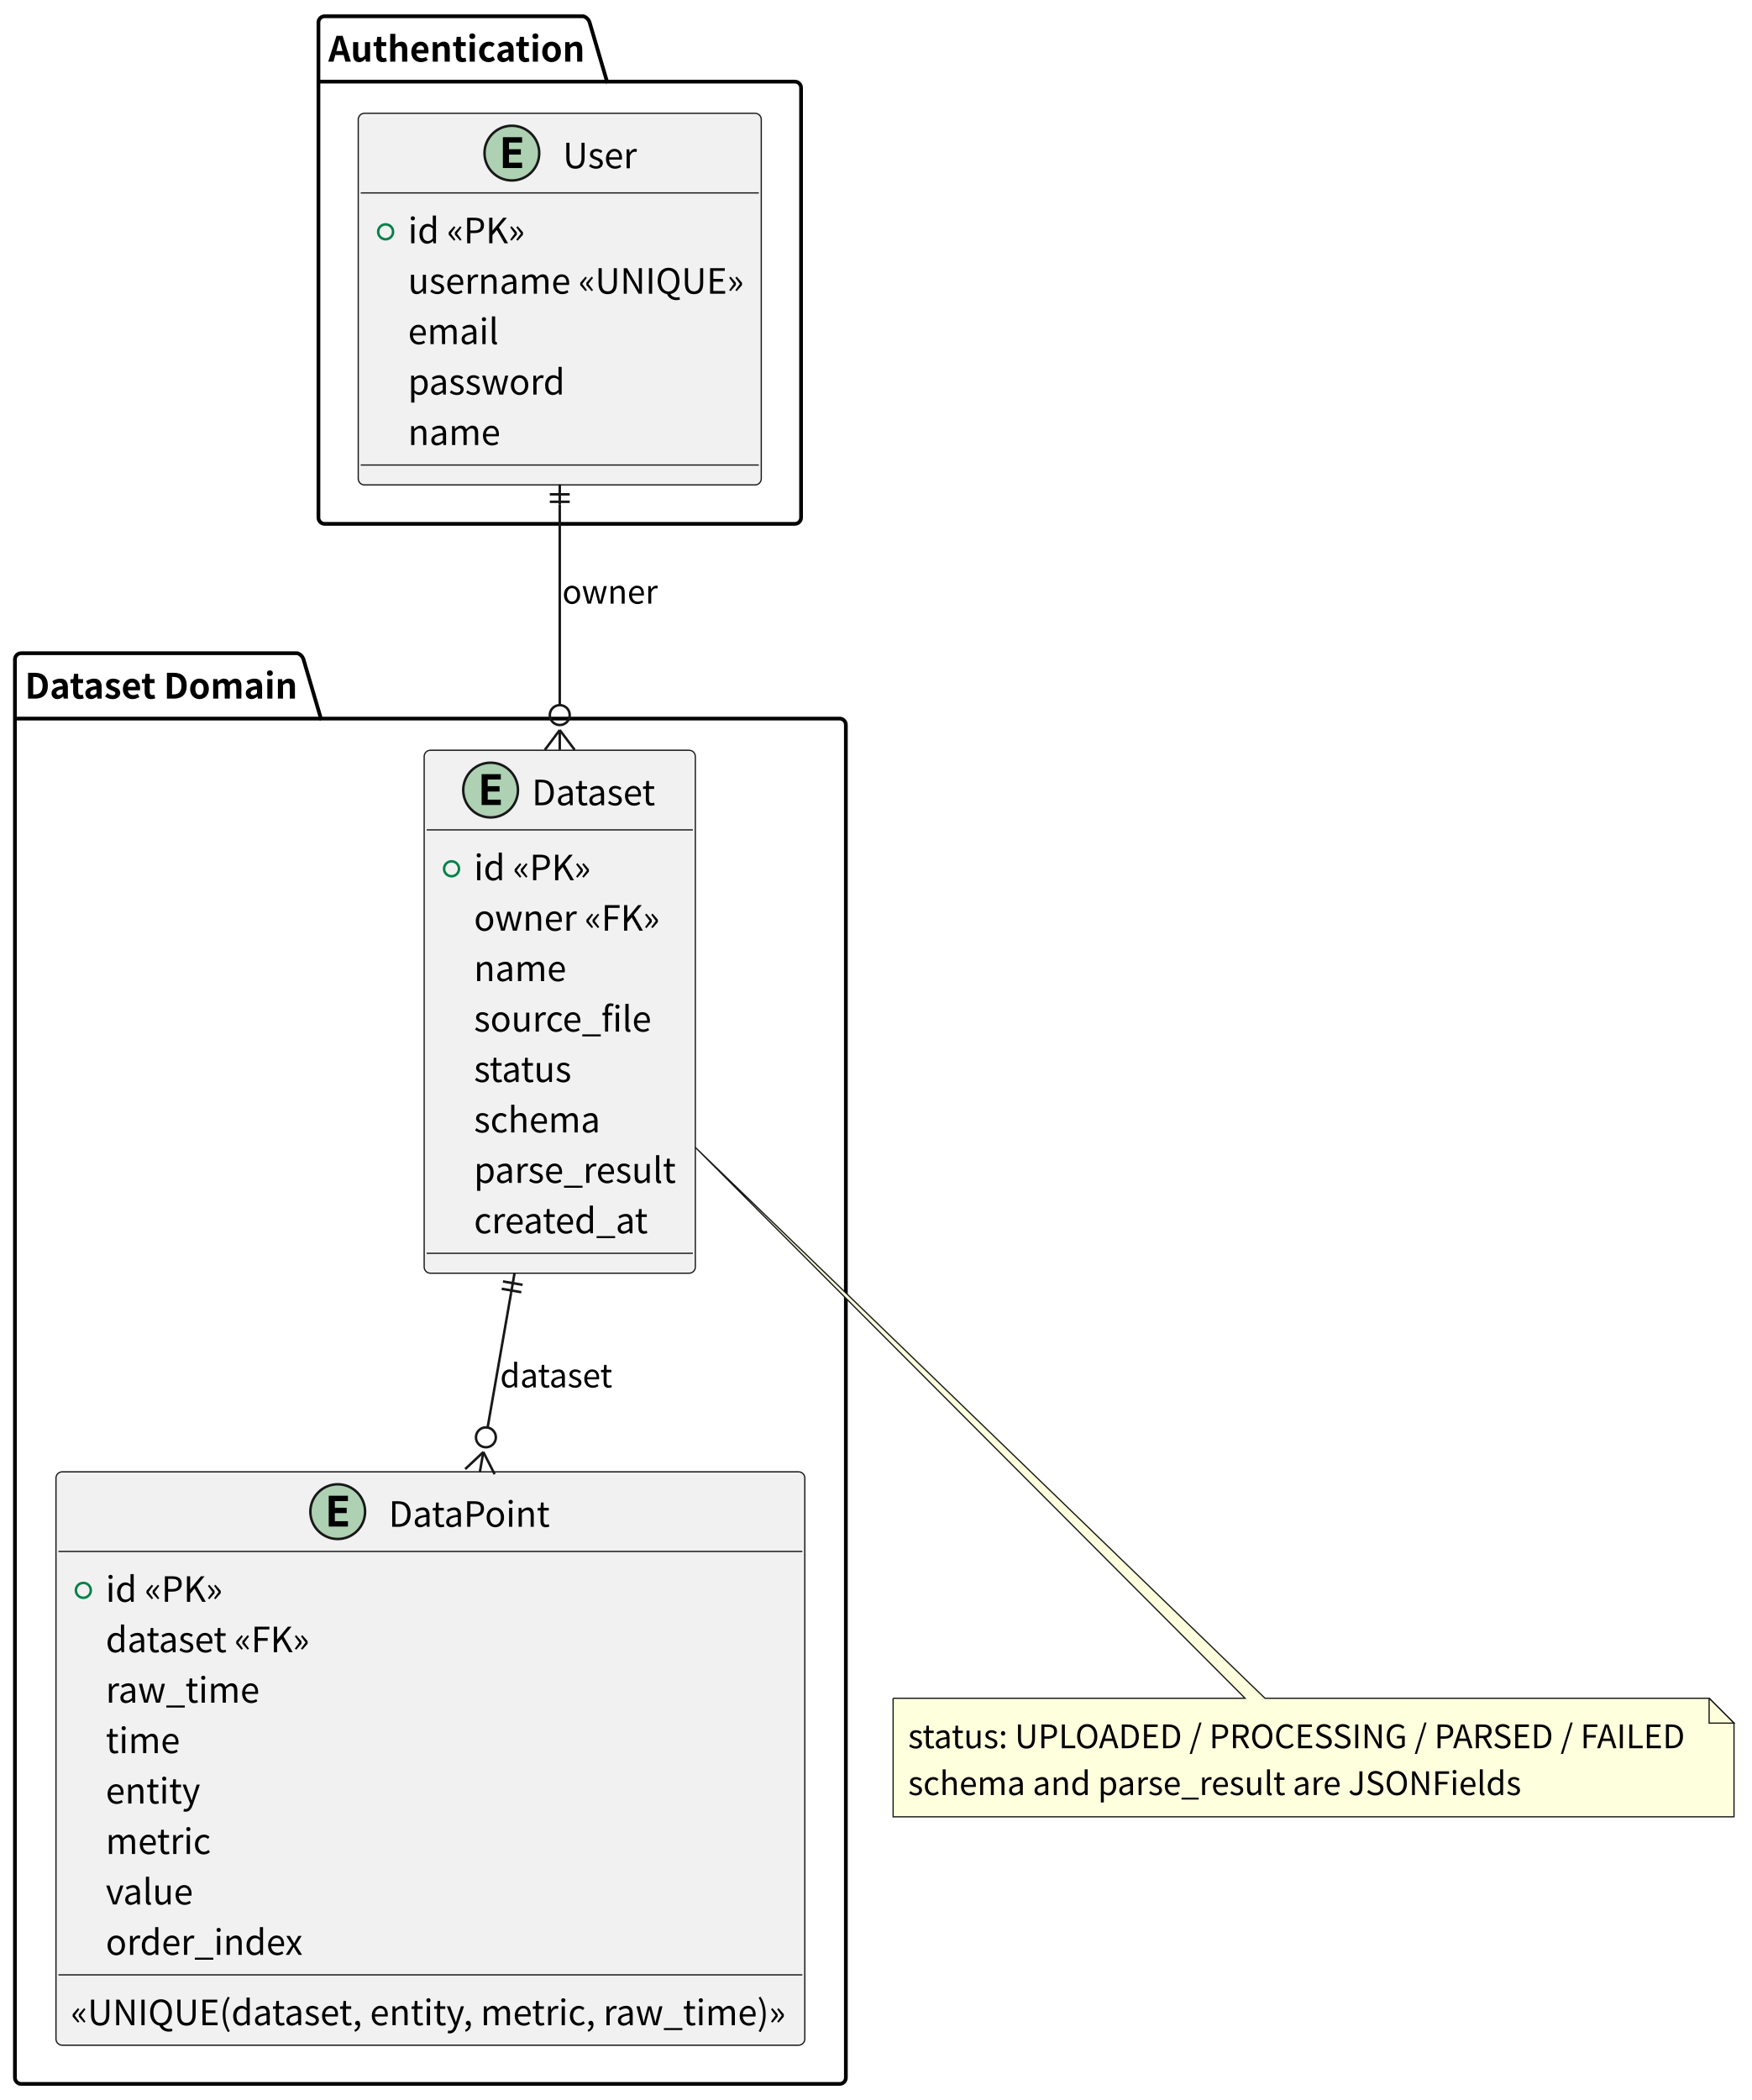
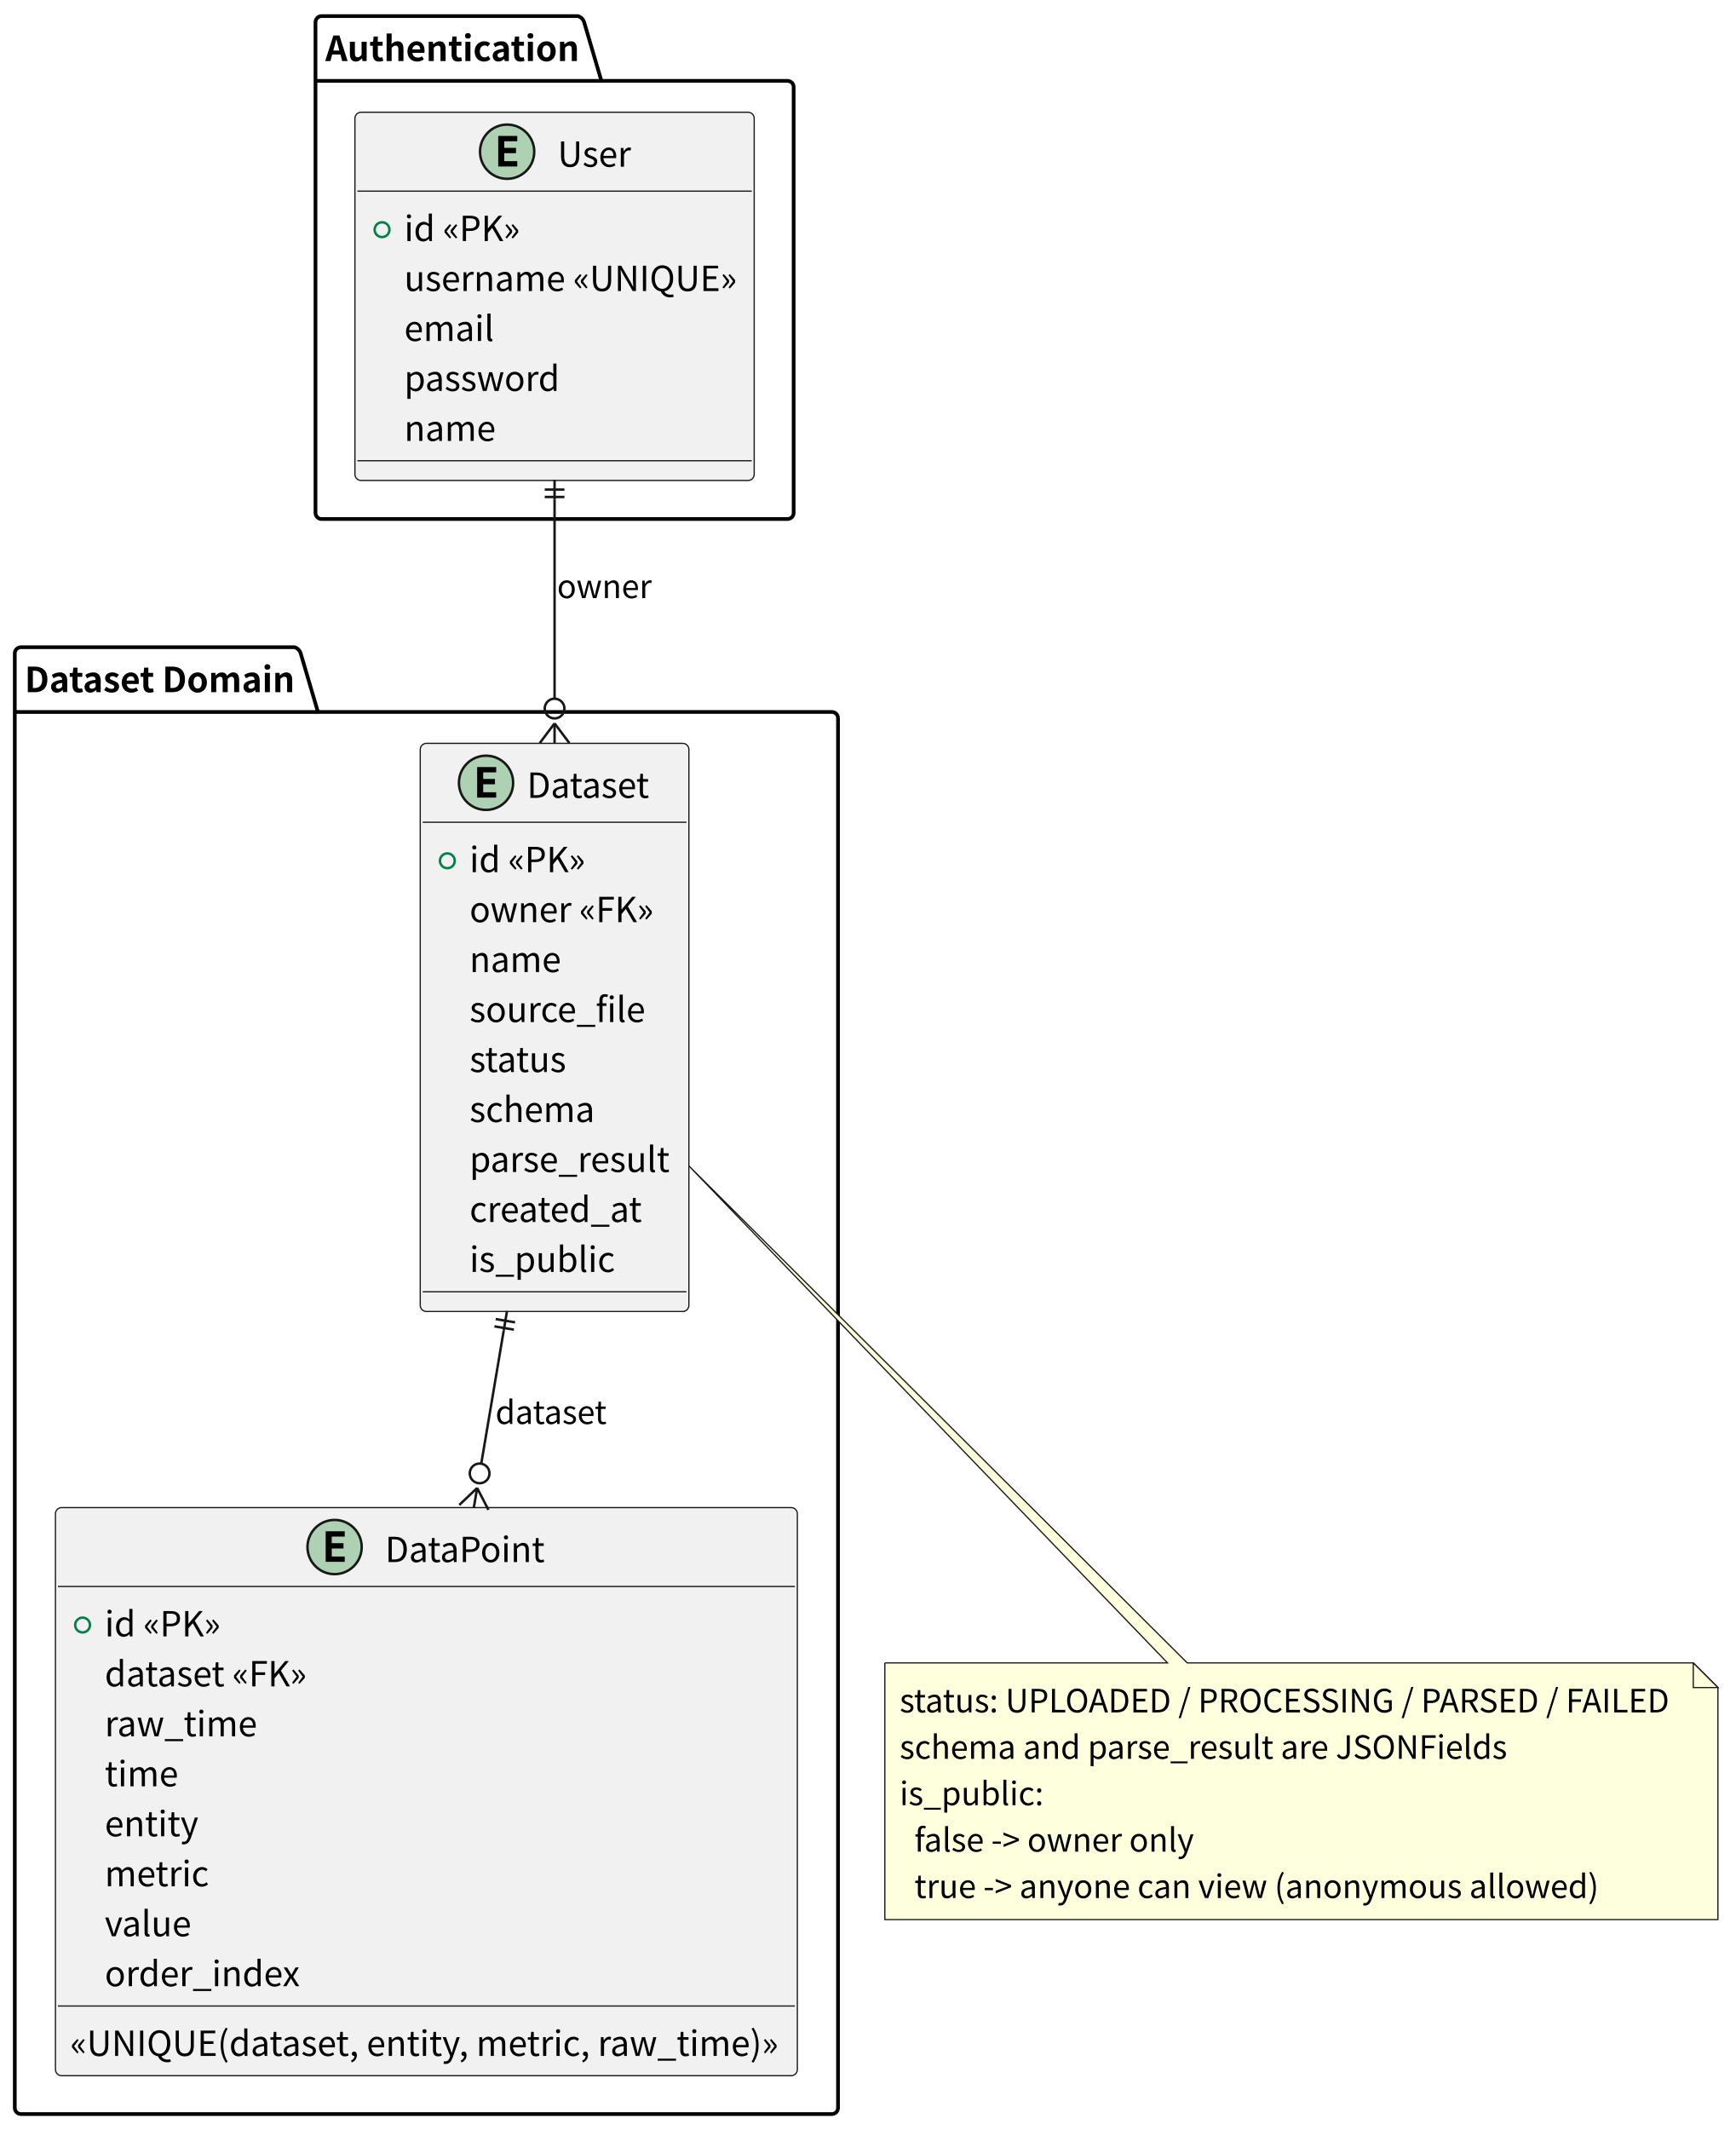
- <svg xmlns="http://www.w3.org/2000/svg" contentStyleType="text/css" height="844px" preserveAspectRatio="none" style="width:704px;height:844px;background:#FFFFFF;" version="1.1" viewBox="0 0 704 844" width="704px" zoomAndPan="magnify">
+ <svg xmlns="http://www.w3.org/2000/svg" contentStyleType="text/css" height="864px" preserveAspectRatio="none" style="width:704px;height:864px;background:#FFFFFF;" version="1.1" viewBox="0 0 704 864" width="704px" zoomAndPan="magnify">
  <defs />
  <g>
    <g id="cluster_Authentication">
      <path d="M130.5,6.532 L234.5,6.532 A3.75,3.75 0 0 1 237,9.032 L244,32.804 L319.5,32.804 A2.5,2.5 0 0 1 322,35.304 L322,208.032 A2.5,2.5 0 0 1 319.5,210.532 L130.5,210.532 A2.5,2.5 0 0 1 128,208.032 L128,9.032 A2.5,2.5 0 0 1 130.5,6.532 " fill="none" style="stroke:#000000;stroke-width:1.5;" />
      <line style="stroke:#000000;stroke-width:1.5;" x1="128" x2="244" y1="32.804" y2="32.804" />
      <text fill="#000000" font-family="Noto Sans CJK JP" font-size="14" font-weight="bold" lengthAdjust="spacing" textLength="103" x="132" y="24.772">Authentication</text>
    </g>
    <g id="cluster_Dataset Domain">
-       <path d="M8.5,262.532 L119.5,262.532 A3.75,3.75 0 0 1 122,265.032 L129,288.804 L337.5,288.804 A2.5,2.5 0 0 1 340,291.304 L340,835.032 A2.5,2.5 0 0 1 337.5,837.532 L8.5,837.532 A2.5,2.5 0 0 1 6,835.032 L6,265.032 A2.5,2.5 0 0 1 8.5,262.532 " fill="none" style="stroke:#000000;stroke-width:1.5;" />
+       <path d="M8.5,262.532 L119.5,262.532 A3.75,3.75 0 0 1 122,265.032 L129,288.804 L337.5,288.804 A2.5,2.5 0 0 1 340,291.304 L340,855.032 A2.5,2.5 0 0 1 337.5,857.532 L8.5,857.532 A2.5,2.5 0 0 1 6,855.032 L6,265.032 A2.5,2.5 0 0 1 8.5,262.532 " fill="none" style="stroke:#000000;stroke-width:1.5;" />
      <line style="stroke:#000000;stroke-width:1.5;" x1="6" x2="129" y1="288.804" y2="288.804" />
      <text fill="#000000" font-family="Noto Sans CJK JP" font-size="14" font-weight="bold" lengthAdjust="spacing" textLength="110" x="10" y="280.772">Dataset Domain</text>
    </g>
    <g id="elem_User">
      <rect codeLine="4" fill="#F1F1F1" height="149.36" id="User" rx="2.5" ry="2.5" style="stroke:#181818;stroke-width:0.5;" width="162" x="144" y="45.532" />
      <ellipse cx="205.75" cy="61.532" fill="#ADD1B2" rx="11" ry="11" style="stroke:#181818;stroke-width:1.0;" />
      <path d="M209.859,67.532 L202.141,67.532 L202.141,55.141 L209.859,55.141 L209.859,57.298 L204.594,57.298 L204.594,59.969 L209.359,59.969 L209.359,62.126 L204.594,62.126 L204.594,65.376 L209.859,65.376 L209.859,67.532 Z " fill="#000000" />
      <text fill="#000000" font-family="Noto Sans CJK JP" font-size="14" lengthAdjust="spacing" textLength="30" x="226.25" y="67.636">User</text>
      <line style="stroke:#181818;stroke-width:0.5;" x1="145" x2="305" y1="77.532" y2="77.532" />
      <ellipse cx="155" cy="93.168" fill="none" rx="3" ry="3" style="stroke:#038048;stroke-width:1.0;" />
      <text fill="#000000" font-family="Noto Sans CJK JP" font-size="14" lengthAdjust="spacing" textLength="48" x="164" y="97.772">id «PK»</text>
      <text fill="#000000" font-family="Noto Sans CJK JP" font-size="14" lengthAdjust="spacing" textLength="136" x="164" y="118.044">username «UNIQUE»</text>
      <text fill="#000000" font-family="Noto Sans CJK JP" font-size="14" lengthAdjust="spacing" textLength="37" x="164" y="138.316">email</text>
      <text fill="#000000" font-family="Noto Sans CJK JP" font-size="14" lengthAdjust="spacing" textLength="64" x="164" y="158.588">password</text>
      <text fill="#000000" font-family="Noto Sans CJK JP" font-size="14" lengthAdjust="spacing" textLength="38" x="164" y="178.86">name</text>
      <line style="stroke:#181818;stroke-width:0.5;" x1="145" x2="305" y1="186.892" y2="186.892" />
    </g>
    <g id="elem_Dataset">
-       <rect codeLine="15" fill="#F1F1F1" height="210.175" id="Dataset" rx="2.5" ry="2.5" style="stroke:#181818;stroke-width:0.5;" width="109" x="170.5" y="301.532" />
+       <rect codeLine="15" fill="#F1F1F1" height="230.447" id="Dataset" rx="2.5" ry="2.5" style="stroke:#181818;stroke-width:0.5;" width="109" x="170.5" y="301.532" />
      <ellipse cx="197.2" cy="317.532" fill="#ADD1B2" rx="11" ry="11" style="stroke:#181818;stroke-width:1.0;" />
      <path d="M201.309,323.532 L193.591,323.532 L193.591,311.141 L201.309,311.141 L201.309,313.298 L196.044,313.298 L196.044,315.969 L200.809,315.969 L200.809,318.126 L196.044,318.126 L196.044,321.376 L201.309,321.376 L201.309,323.532 Z " fill="#000000" />
      <text fill="#000000" font-family="Noto Sans CJK JP" font-size="14" lengthAdjust="spacing" textLength="51" x="213.8" y="323.636">Dataset</text>
      <line style="stroke:#181818;stroke-width:0.5;" x1="171.5" x2="278.5" y1="333.532" y2="333.532" />
      <ellipse cx="181.5" cy="349.168" fill="none" rx="3" ry="3" style="stroke:#038048;stroke-width:1.0;" />
      <text fill="#000000" font-family="Noto Sans CJK JP" font-size="14" lengthAdjust="spacing" textLength="48" x="190.5" y="353.772">id «PK»</text>
      <text fill="#000000" font-family="Noto Sans CJK JP" font-size="14" lengthAdjust="spacing" textLength="75" x="190.5" y="374.044">owner «FK»</text>
      <text fill="#000000" font-family="Noto Sans CJK JP" font-size="14" lengthAdjust="spacing" textLength="38" x="190.5" y="394.316">name</text>
      <text fill="#000000" font-family="Noto Sans CJK JP" font-size="14" lengthAdjust="spacing" textLength="73" x="190.5" y="414.588">source_file</text>
      <text fill="#000000" font-family="Noto Sans CJK JP" font-size="14" lengthAdjust="spacing" textLength="41" x="190.5" y="434.86">status</text>
      <text fill="#000000" font-family="Noto Sans CJK JP" font-size="14" lengthAdjust="spacing" textLength="52" x="190.5" y="455.132">schema</text>
      <text fill="#000000" font-family="Noto Sans CJK JP" font-size="14" lengthAdjust="spacing" textLength="83" x="190.5" y="475.403">parse_result</text>
      <text fill="#000000" font-family="Noto Sans CJK JP" font-size="14" lengthAdjust="spacing" textLength="71" x="190.5" y="495.675">created_at</text>
-       <line style="stroke:#181818;stroke-width:0.5;" x1="171.5" x2="278.5" y1="503.707" y2="503.707" />
+       <text fill="#000000" font-family="Noto Sans CJK JP" font-size="14" lengthAdjust="spacing" textLength="61" x="190.5" y="515.947">is_public</text>
+       <line style="stroke:#181818;stroke-width:0.5;" x1="171.5" x2="278.5" y1="523.979" y2="523.979" />
    </g>
    <g id="elem_DataPoint">
-       <rect codeLine="26" fill="#F1F1F1" height="230.447" id="DataPoint" rx="2.5" ry="2.5" style="stroke:#181818;stroke-width:0.5;" width="301" x="22.5" y="591.532" />
-       <ellipse cx="135.75" cy="607.532" fill="#ADD1B2" rx="11" ry="11" style="stroke:#181818;stroke-width:1.0;" />
-       <path d="M139.859,613.532 L132.141,613.532 L132.141,601.141 L139.859,601.141 L139.859,603.298 L134.594,603.298 L134.594,605.97 L139.359,605.97 L139.359,608.126 L134.594,608.126 L134.594,611.376 L139.859,611.376 L139.859,613.532 Z " fill="#000000" />
-       <text fill="#000000" font-family="Noto Sans CJK JP" font-size="14" lengthAdjust="spacing" textLength="66" x="156.25" y="613.636">DataPoint</text>
-       <line style="stroke:#181818;stroke-width:0.5;" x1="23.5" x2="322.5" y1="623.532" y2="623.532" />
-       <ellipse cx="33.5" cy="639.168" fill="none" rx="3" ry="3" style="stroke:#038048;stroke-width:1.0;" />
-       <text fill="#000000" font-family="Noto Sans CJK JP" font-size="14" lengthAdjust="spacing" textLength="48" x="42.5" y="643.772">id «PK»</text>
-       <text fill="#000000" font-family="Noto Sans CJK JP" font-size="14" lengthAdjust="spacing" textLength="84" x="42.5" y="664.044">dataset «FK»</text>
-       <text fill="#000000" font-family="Noto Sans CJK JP" font-size="14" lengthAdjust="spacing" textLength="62" x="42.5" y="684.316">raw_time</text>
-       <text fill="#000000" font-family="Noto Sans CJK JP" font-size="14" lengthAdjust="spacing" textLength="30" x="42.5" y="704.588">time</text>
-       <text fill="#000000" font-family="Noto Sans CJK JP" font-size="14" lengthAdjust="spacing" textLength="38" x="42.5" y="724.86">entity</text>
-       <text fill="#000000" font-family="Noto Sans CJK JP" font-size="14" lengthAdjust="spacing" textLength="42" x="42.5" y="745.131">metric</text>
-       <text fill="#000000" font-family="Noto Sans CJK JP" font-size="14" lengthAdjust="spacing" textLength="36" x="42.5" y="765.403">value</text>
-       <text fill="#000000" font-family="Noto Sans CJK JP" font-size="14" lengthAdjust="spacing" textLength="80" x="42.5" y="785.675">order_index</text>
-       <line style="stroke:#181818;stroke-width:0.5;" x1="23.5" x2="322.5" y1="793.707" y2="793.707" />
-       <text fill="#000000" font-family="Noto Sans CJK JP" font-size="14" lengthAdjust="spacing" textLength="289" x="28.5" y="813.947">«UNIQUE(dataset, entity, metric, raw_time)»</text>
+       <rect codeLine="27" fill="#F1F1F1" height="230.447" id="DataPoint" rx="2.5" ry="2.5" style="stroke:#181818;stroke-width:0.5;" width="301" x="22.5" y="611.532" />
+       <ellipse cx="135.75" cy="627.532" fill="#ADD1B2" rx="11" ry="11" style="stroke:#181818;stroke-width:1.0;" />
+       <path d="M139.859,633.532 L132.141,633.532 L132.141,621.141 L139.859,621.141 L139.859,623.298 L134.594,623.298 L134.594,625.97 L139.359,625.97 L139.359,628.126 L134.594,628.126 L134.594,631.376 L139.859,631.376 L139.859,633.532 Z " fill="#000000" />
+       <text fill="#000000" font-family="Noto Sans CJK JP" font-size="14" lengthAdjust="spacing" textLength="66" x="156.25" y="633.636">DataPoint</text>
+       <line style="stroke:#181818;stroke-width:0.5;" x1="23.5" x2="322.5" y1="643.532" y2="643.532" />
+       <ellipse cx="33.5" cy="659.168" fill="none" rx="3" ry="3" style="stroke:#038048;stroke-width:1.0;" />
+       <text fill="#000000" font-family="Noto Sans CJK JP" font-size="14" lengthAdjust="spacing" textLength="48" x="42.5" y="663.772">id «PK»</text>
+       <text fill="#000000" font-family="Noto Sans CJK JP" font-size="14" lengthAdjust="spacing" textLength="84" x="42.5" y="684.044">dataset «FK»</text>
+       <text fill="#000000" font-family="Noto Sans CJK JP" font-size="14" lengthAdjust="spacing" textLength="62" x="42.5" y="704.316">raw_time</text>
+       <text fill="#000000" font-family="Noto Sans CJK JP" font-size="14" lengthAdjust="spacing" textLength="30" x="42.5" y="724.588">time</text>
+       <text fill="#000000" font-family="Noto Sans CJK JP" font-size="14" lengthAdjust="spacing" textLength="38" x="42.5" y="744.86">entity</text>
+       <text fill="#000000" font-family="Noto Sans CJK JP" font-size="14" lengthAdjust="spacing" textLength="42" x="42.5" y="765.131">metric</text>
+       <text fill="#000000" font-family="Noto Sans CJK JP" font-size="14" lengthAdjust="spacing" textLength="36" x="42.5" y="785.403">value</text>
+       <text fill="#000000" font-family="Noto Sans CJK JP" font-size="14" lengthAdjust="spacing" textLength="80" x="42.5" y="805.675">order_index</text>
+       <line style="stroke:#181818;stroke-width:0.5;" x1="23.5" x2="322.5" y1="813.707" y2="813.707" />
+       <text fill="#000000" font-family="Noto Sans CJK JP" font-size="14" lengthAdjust="spacing" textLength="289" x="28.5" y="833.947">«UNIQUE(dataset, entity, metric, raw_time)»</text>
    </g>
    <g id="elem_GMN9">
-       <path d="M359,682.532 L359,730.18 A0,0 0 0 0 359,730.18 L697,730.18 A0,0 0 0 0 697,730.18 L697,692.532 L687,682.532 L508.46,682.532 L279.52,461.152 L500.46,682.532 L359,682.532 A0,0 0 0 0 359,682.532 " fill="#FEFFDD" style="stroke:#181818;stroke-width:0.5;" />
-       <path d="M687,682.532 L687,692.532 L697,692.532 L687,682.532 " fill="#FEFFDD" style="stroke:#181818;stroke-width:0.5;" />
-       <text fill="#000000" font-family="Noto Sans CJK JP" font-size="13" lengthAdjust="spacing" textLength="317" x="365" y="702.612">status: UPLOADED / PROCESSING / PARSED / FAILED</text>
-       <text fill="#000000" font-family="Noto Sans CJK JP" font-size="13" lengthAdjust="spacing" textLength="246" x="365" y="721.436">schema and parse_result are JSONFields</text>
+       <path d="M359,674.532 L359,778.652 A0,0 0 0 0 359,778.652 L697,778.652 A0,0 0 0 0 697,778.652 L697,684.532 L687,674.532 L481.69,674.532 L279.52,472.952 L473.69,674.532 L359,674.532 A0,0 0 0 0 359,674.532 " fill="#FEFFDD" style="stroke:#181818;stroke-width:0.5;" />
+       <path d="M687,674.532 L687,684.532 L697,684.532 L687,674.532 " fill="#FEFFDD" style="stroke:#181818;stroke-width:0.5;" />
+       <text fill="#000000" font-family="Noto Sans CJK JP" font-size="13" lengthAdjust="spacing" textLength="317" x="365" y="694.612">status: UPLOADED / PROCESSING / PARSED / FAILED</text>
+       <text fill="#000000" font-family="Noto Sans CJK JP" font-size="13" lengthAdjust="spacing" textLength="246" x="365" y="713.436">schema and parse_result are JSONFields</text>
+       <text fill="#000000" font-family="Noto Sans CJK JP" font-size="13" lengthAdjust="spacing" textLength="60" x="365" y="732.26">is_public:</text>
+       <text fill="#000000" font-family="Noto Sans CJK JP" font-size="13" lengthAdjust="spacing" textLength="114" x="371" y="751.084">false -&gt; owner only</text>
+       <text fill="#000000" font-family="Noto Sans CJK JP" font-size="13" lengthAdjust="spacing" textLength="281" x="371" y="769.908">true  -&gt; anyone can view (anonymous allowed)</text>
    </g>
    <g id="link_User_Dataset">
-       <path codeLine="38" d="M225,202.672 C225,235.182 225,247.992 225,283.392 " fill="none" id="User-Dataset" style="stroke:#181818;stroke-width:1.0;" />
-       <line style="stroke:#181818;stroke-width:1.0;" x1="221" x2="229" y1="198.672" y2="198.672" />
-       <line style="stroke:#181818;stroke-width:1.0;" x1="221" x2="229" y1="201.672" y2="201.672" />
-       <line style="stroke:#181818;stroke-width:1.0;" x1="225" x2="225" y1="202.672" y2="194.672" />
-       <line style="stroke:#181818;stroke-width:1.0;" x1="225" x2="231" y1="293.392" y2="301.392" />
-       <line style="stroke:#181818;stroke-width:1.0;" x1="225" x2="219" y1="293.392" y2="301.392" />
-       <line style="stroke:#181818;stroke-width:1.0;" x1="225" x2="225" y1="293.392" y2="301.392" />
-       <ellipse cx="225" cy="287.392" fill="none" rx="4" ry="4" style="stroke:#181818;stroke-width:1.0;" />
+       <path codeLine="39" d="M225,202.592 C225,234.872 225,247.522 225,283.412 " fill="none" id="User-Dataset" style="stroke:#181818;stroke-width:1.0;" />
+       <line style="stroke:#181818;stroke-width:1.0;" x1="221" x2="229" y1="198.592" y2="198.592" />
+       <line style="stroke:#181818;stroke-width:1.0;" x1="221" x2="229" y1="201.592" y2="201.592" />
+       <line style="stroke:#181818;stroke-width:1.0;" x1="225" x2="225" y1="202.592" y2="194.592" />
+       <line style="stroke:#181818;stroke-width:1.0;" x1="225" x2="231" y1="293.412" y2="301.412" />
+       <line style="stroke:#181818;stroke-width:1.0;" x1="225" x2="219" y1="293.412" y2="301.412" />
+       <line style="stroke:#181818;stroke-width:1.0;" x1="225" x2="225" y1="293.412" y2="301.412" />
+       <ellipse cx="225" cy="287.412" fill="none" rx="4" ry="4" style="stroke:#181818;stroke-width:1.0;" />
      <text fill="#000000" font-family="Noto Sans CJK JP" font-size="13" lengthAdjust="spacing" textLength="38" x="226" y="242.612">owner</text>
    </g>
    <g id="link_Dataset_DataPoint">
-       <path codeLine="39" d="M205.436,519.643 C200.946,545.403 200.572,547.519 196.002,573.73 " fill="none" id="Dataset-DataPoint" style="stroke:#181818;stroke-width:1.0;" />
-       <line style="stroke:#181818;stroke-width:1.0;" x1="202.183" x2="210.064" y1="515.016" y2="516.389" />
-       <line style="stroke:#181818;stroke-width:1.0;" x1="201.667" x2="209.549" y1="517.971" y2="519.345" />
-       <line style="stroke:#181818;stroke-width:1.0;" x1="205.436" x2="206.81" y1="519.643" y2="511.762" />
-       <line style="stroke:#181818;stroke-width:1.0;" x1="194.284" x2="198.821" y1="583.581" y2="592.493" />
-       <line style="stroke:#181818;stroke-width:1.0;" x1="194.284" x2="186.999" y1="583.581" y2="590.431" />
-       <line style="stroke:#181818;stroke-width:1.0;" x1="194.284" x2="192.91" y1="583.581" y2="591.462" />
-       <ellipse cx="195.315" cy="577.67" fill="none" rx="4" ry="4" style="stroke:#181818;stroke-width:1.0;" />
-       <text fill="#000000" font-family="Noto Sans CJK JP" font-size="13" lengthAdjust="spacing" textLength="45" x="201" y="557.612">dataset</text>
+       <path codeLine="40" d="M204.379,539.67 C199.989,565.691 199.646,567.703 195.256,593.713 " fill="none" id="Dataset-DataPoint" style="stroke:#181818;stroke-width:1.0;" />
+       <line style="stroke:#181818;stroke-width:1.0;" x1="201.1" x2="208.989" y1="535.061" y2="536.392" />
+       <line style="stroke:#181818;stroke-width:1.0;" x1="200.601" x2="208.49" y1="538.019" y2="539.35" />
+       <line style="stroke:#181818;stroke-width:1.0;" x1="204.379" x2="205.71" y1="539.67" y2="531.782" />
+       <line style="stroke:#181818;stroke-width:1.0;" x1="193.591" x2="198.176" y1="603.574" y2="612.461" />
+       <line style="stroke:#181818;stroke-width:1.0;" x1="193.591" x2="186.344" y1="603.574" y2="610.463" />
+       <line style="stroke:#181818;stroke-width:1.0;" x1="193.591" x2="192.26" y1="603.574" y2="611.462" />
+       <ellipse cx="194.59" cy="597.657" fill="none" rx="4" ry="4" style="stroke:#181818;stroke-width:1.0;" />
+       <text fill="#000000" font-family="Noto Sans CJK JP" font-size="13" lengthAdjust="spacing" textLength="45" x="201" y="577.612">dataset</text>
    </g>
  </g>
</svg>
